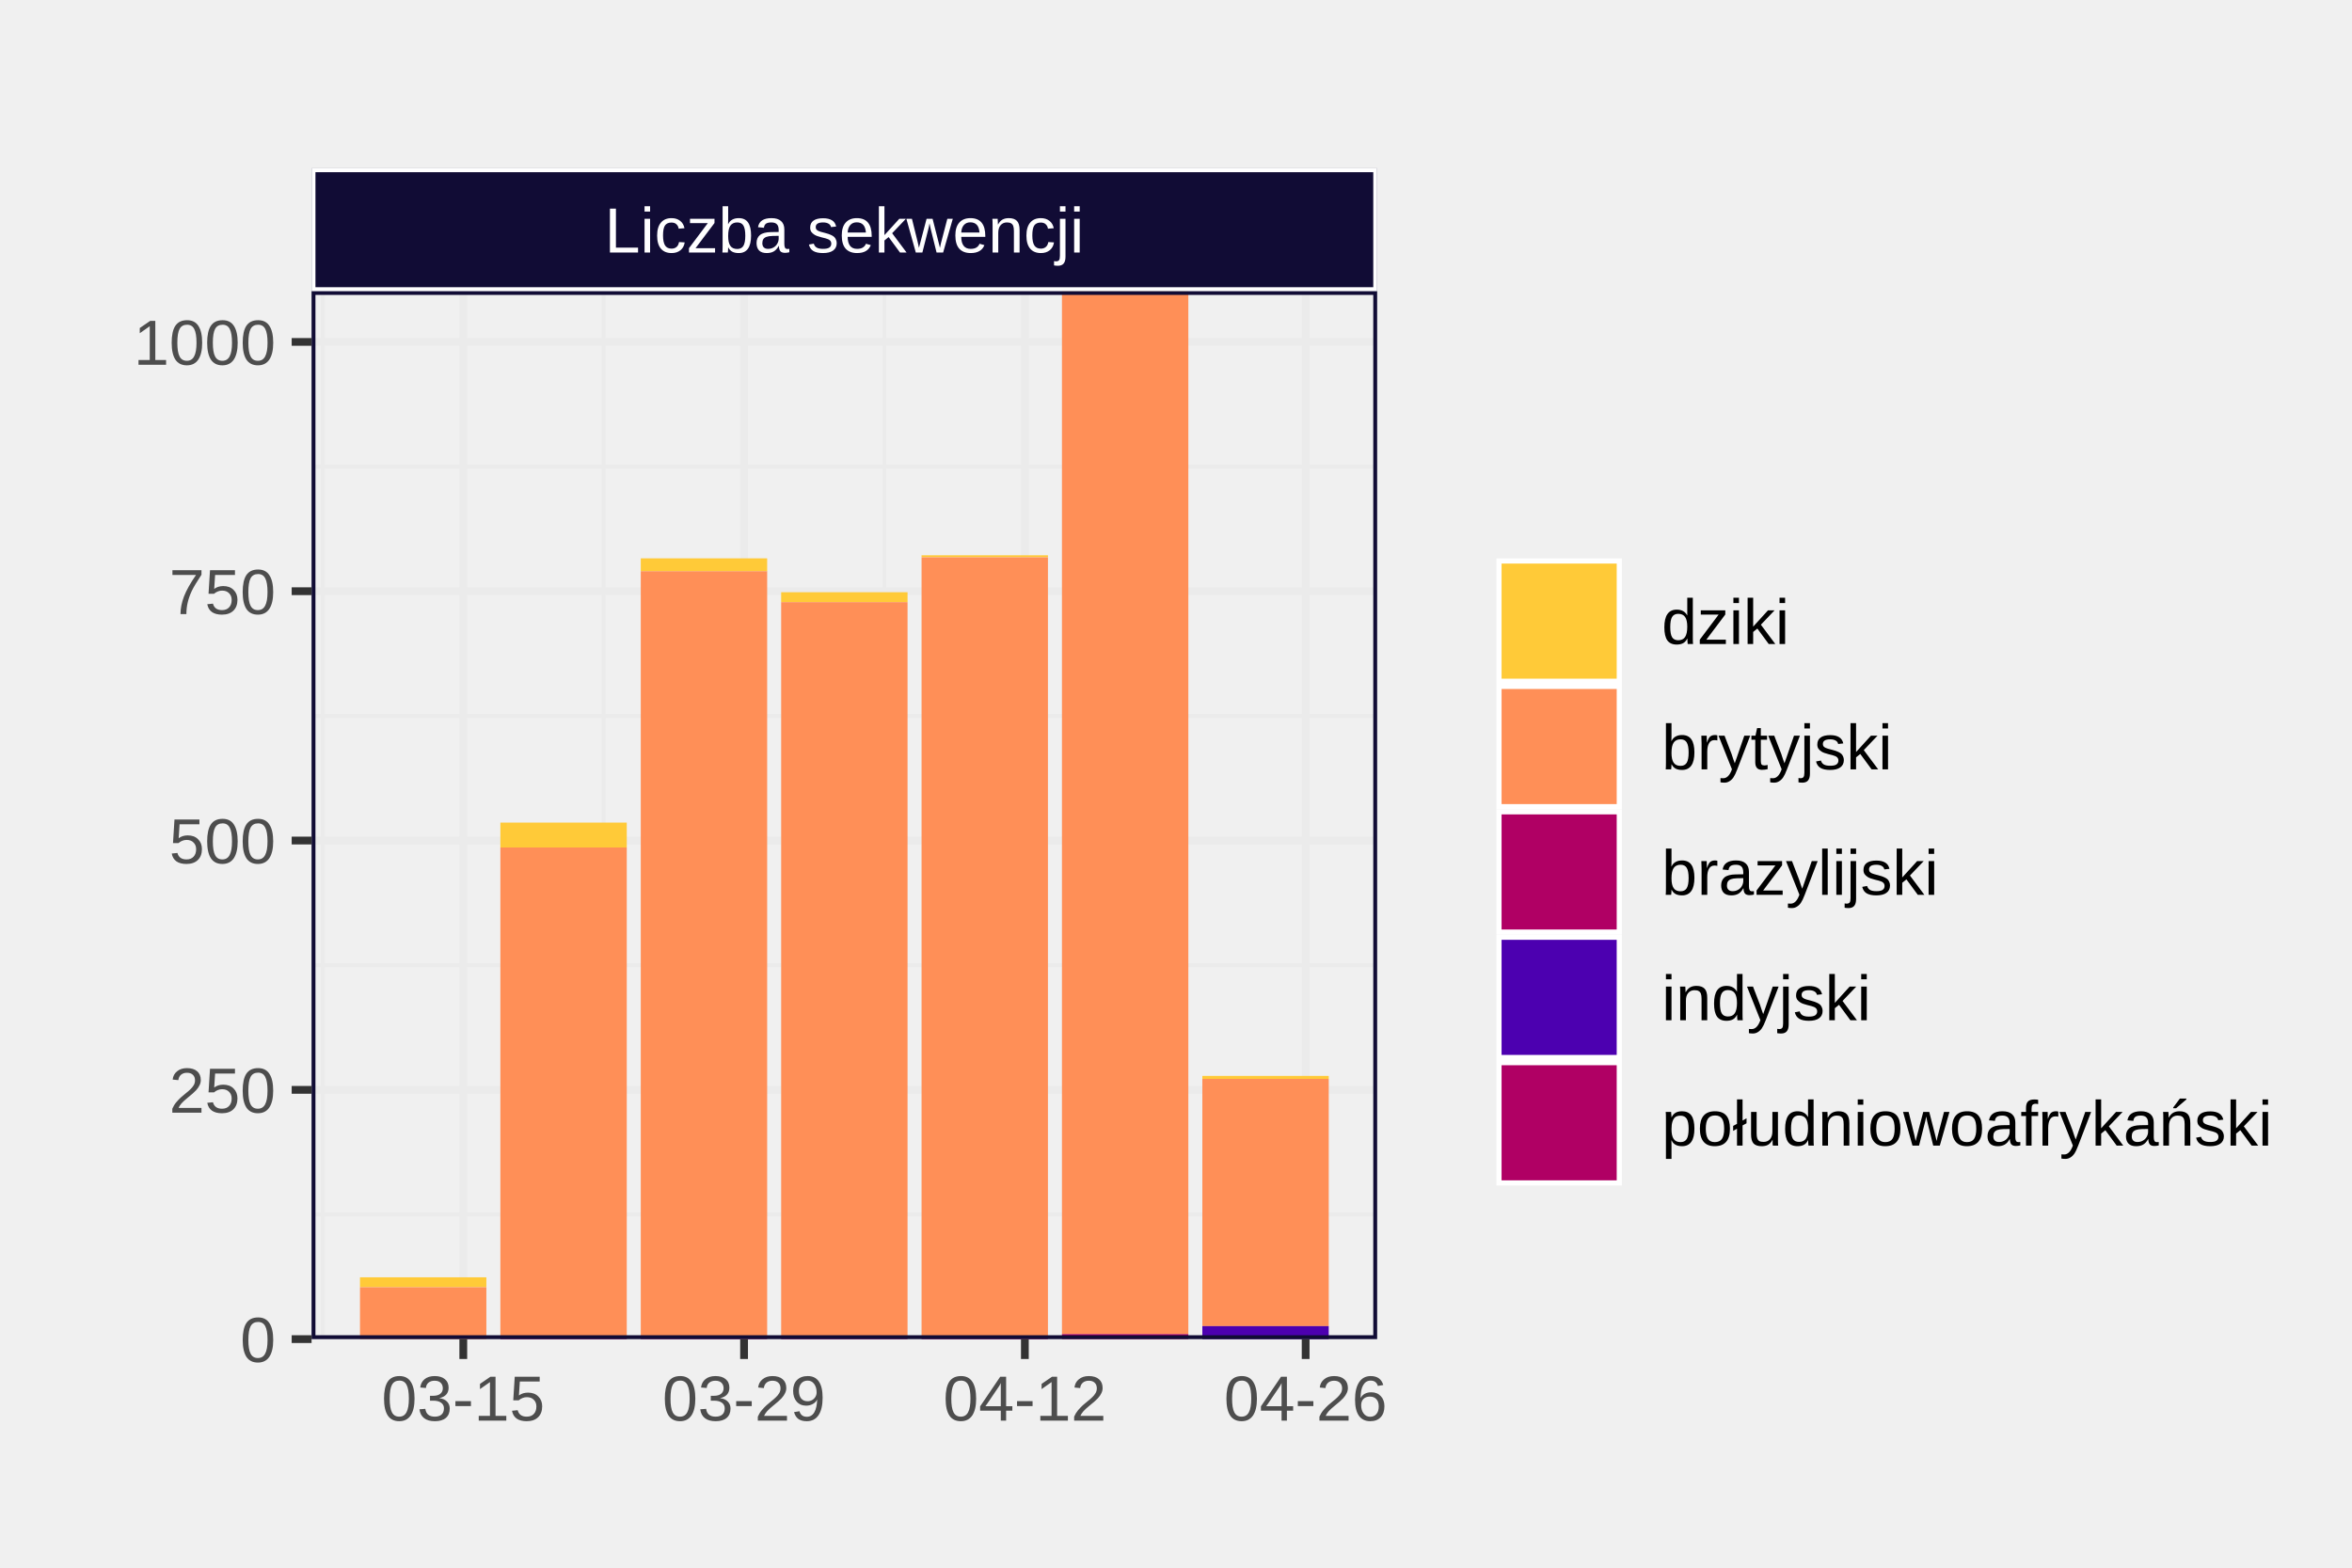
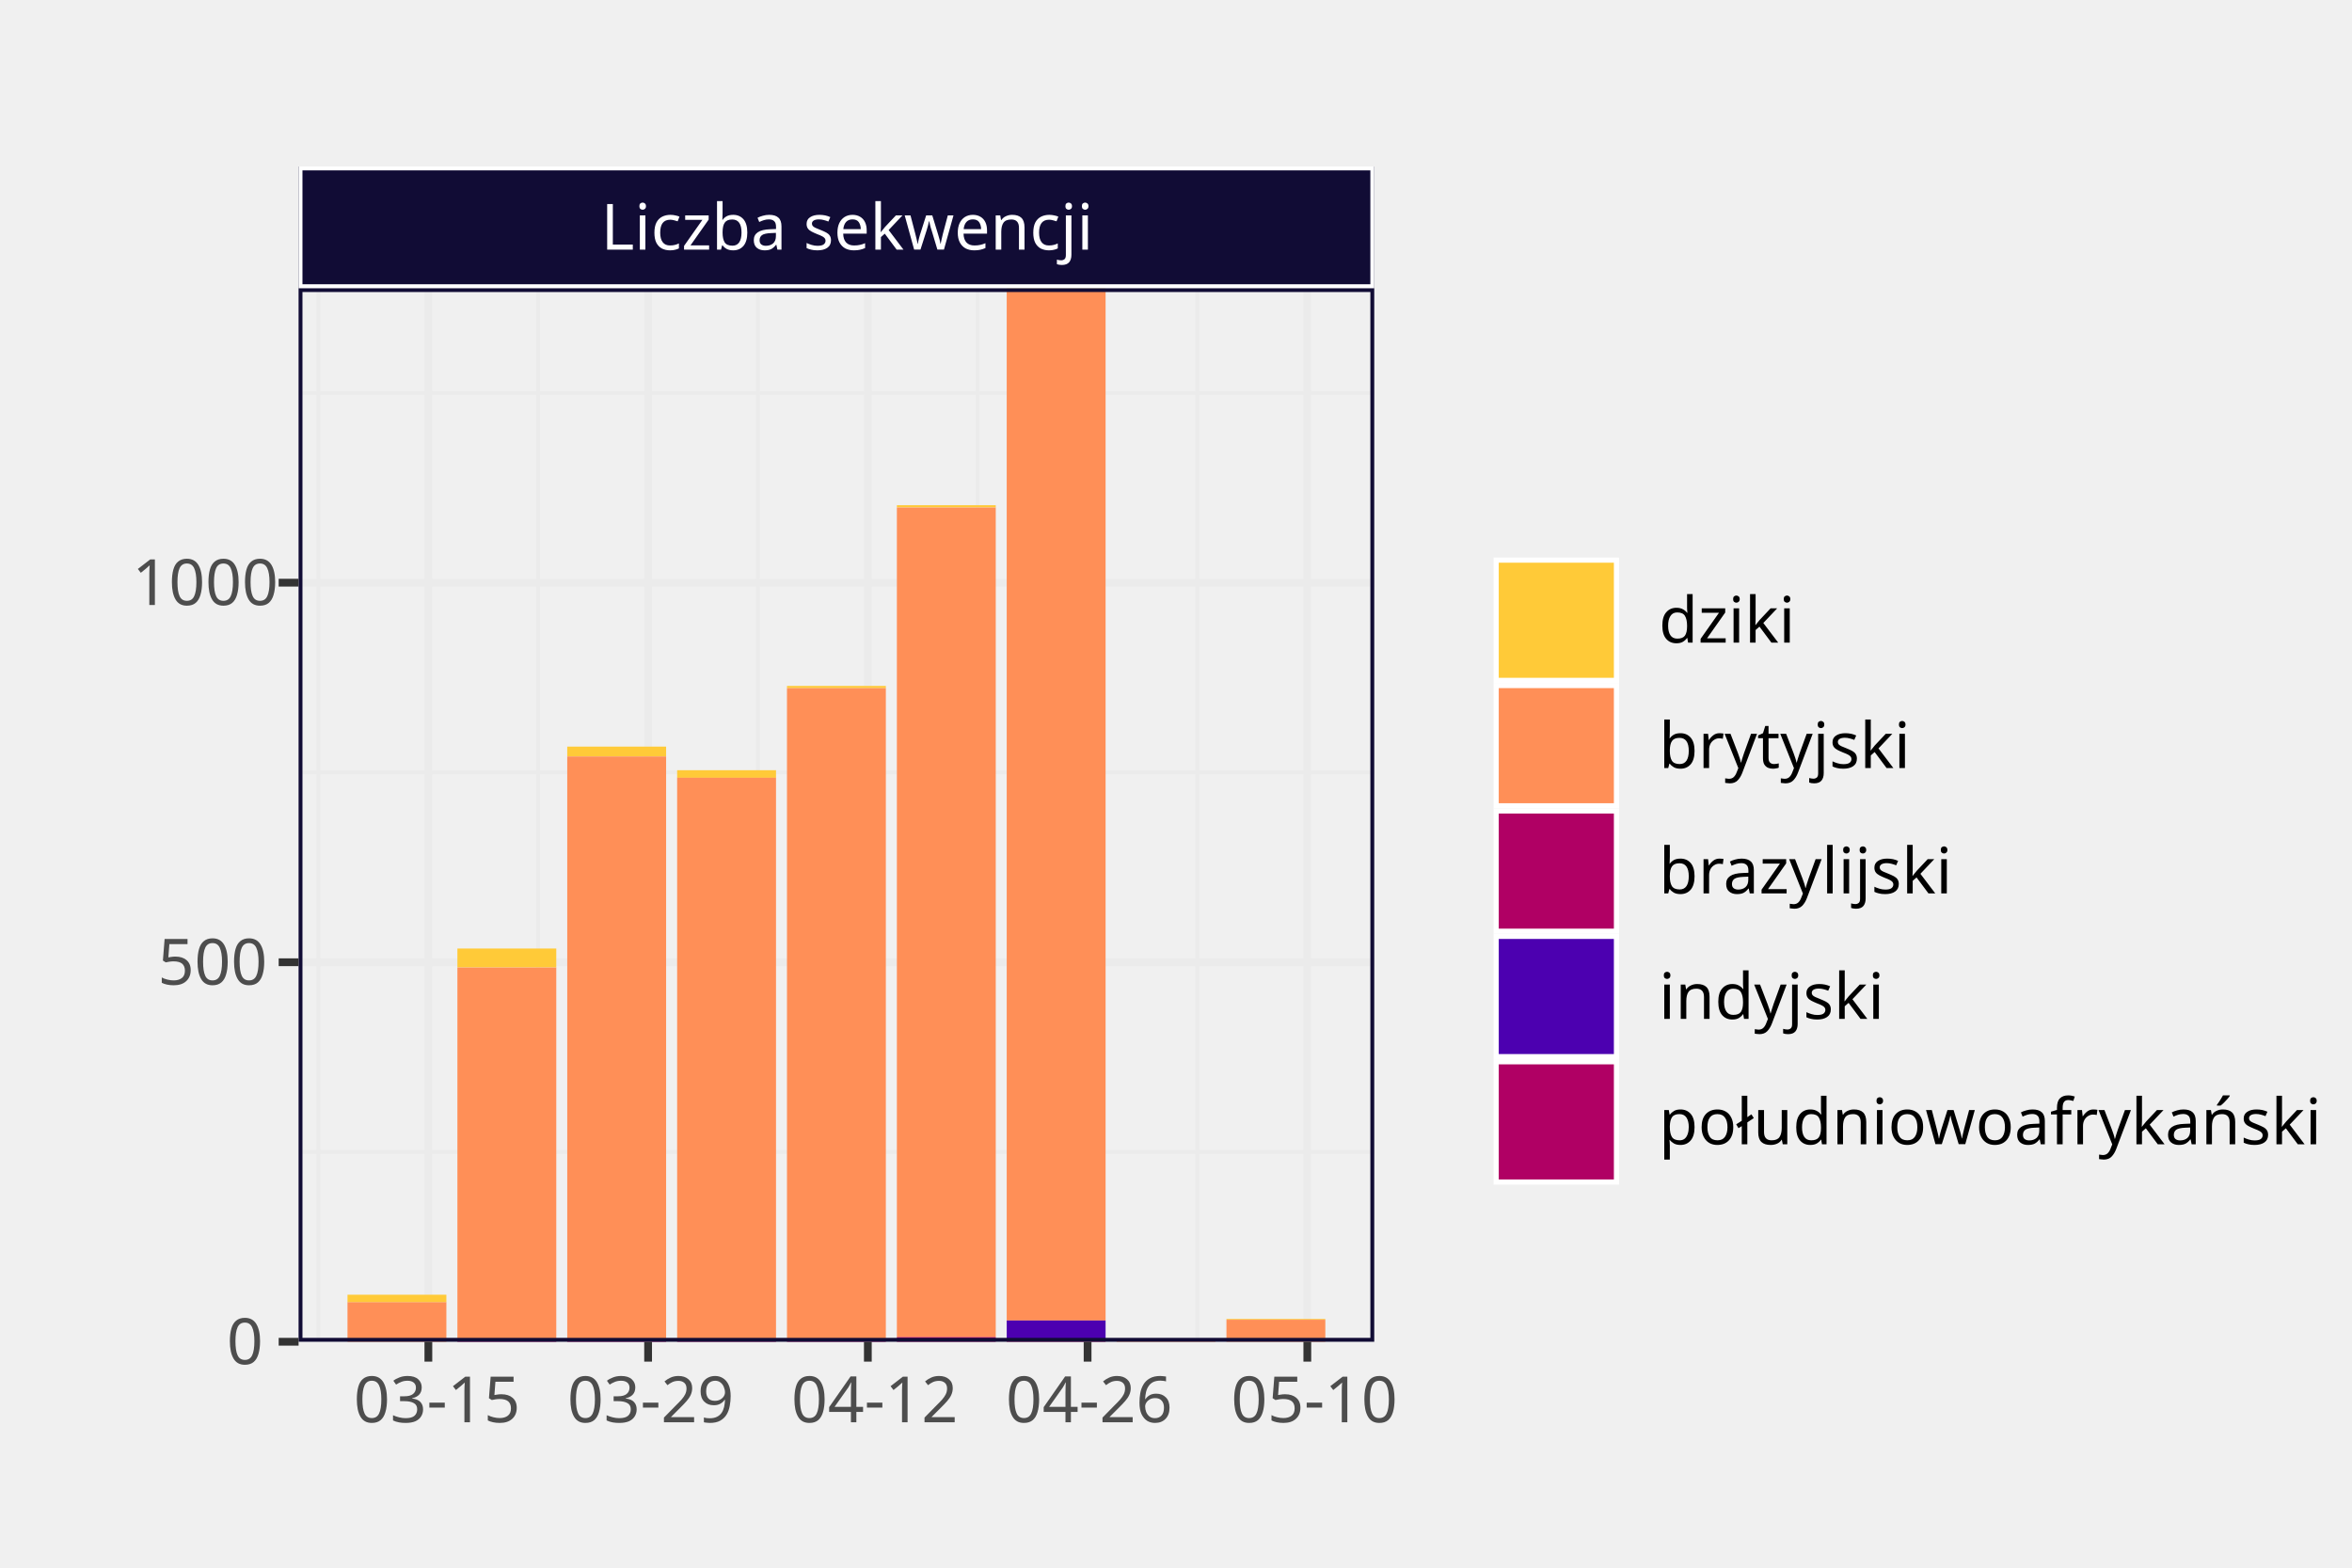
<svg xmlns="http://www.w3.org/2000/svg" viewBox="0 0 324.00 216.00">
  <defs>
    <style type="text/css">
    line, polyline, polygon, path, rect, circle {
      fill: none;
      stroke: #000000;
      stroke-linecap: round;
      stroke-linejoin: round;
      stroke-miterlimit: 10.00;
    }
  </style>
  </defs>
  <rect width="100%" height="100%" style="stroke: none; fill: none;" />
-   <rect x="0.00" y="-0" width="324.00" height="216.00" style="stroke-width: 1.07; stroke: none;" />
+   <rect x="0.00" y="0.00" width="324.00" height="216.00" style="stroke-width: 1.07; stroke: none;" />
  <defs>
-     <clipPath id="cpNDIuOTJ8MTg5LjcxfDE4NC41MXw0MC4xMA==">
-       <rect x="42.92" y="40.10" width="146.79" height="144.41" />
+     <clipPath id="cpNDEuMTN8MTg5LjMxfDE4NC44N3wzOS43MA==">
+       <rect x="41.13" y="39.70" width="148.18" height="145.17" />
    </clipPath>
  </defs>
-   <rect x="42.92" y="40.10" width="146.79" height="144.41" style="stroke-width: 1.07; stroke: none;" clip-path="url(#cpNDIuOTJ8MTg5LjcxfDE4NC41MXw0MC4xMA==)" />
-   <polyline points="42.92,167.33 189.71,167.33 " style="stroke-width: 0.53; stroke: #EBEBEB; stroke-linecap: butt;" clip-path="url(#cpNDIuOTJ8MTg5LjcxfDE4NC41MXw0MC4xMA==)" />
-   <polyline points="42.92,132.98 189.71,132.98 " style="stroke-width: 0.53; stroke: #EBEBEB; stroke-linecap: butt;" clip-path="url(#cpNDIuOTJ8MTg5LjcxfDE4NC41MXw0MC4xMA==)" />
-   <polyline points="42.92,98.64 189.71,98.64 " style="stroke-width: 0.53; stroke: #EBEBEB; stroke-linecap: butt;" clip-path="url(#cpNDIuOTJ8MTg5LjcxfDE4NC41MXw0MC4xMA==)" />
-   <polyline points="42.92,64.29 189.71,64.29 " style="stroke-width: 0.53; stroke: #EBEBEB; stroke-linecap: butt;" clip-path="url(#cpNDIuOTJ8MTg5LjcxfDE4NC41MXw0MC4xMA==)" />
-   <polyline points="44.48,184.51 44.48,40.10 " style="stroke-width: 0.53; stroke: #EBEBEB; stroke-linecap: butt;" clip-path="url(#cpNDIuOTJ8MTg5LjcxfDE4NC41MXw0MC4xMA==)" />
-   <polyline points="83.16,184.51 83.16,40.10 " style="stroke-width: 0.53; stroke: #EBEBEB; stroke-linecap: butt;" clip-path="url(#cpNDIuOTJ8MTg5LjcxfDE4NC41MXw0MC4xMA==)" />
-   <polyline points="121.84,184.51 121.84,40.10 " style="stroke-width: 0.53; stroke: #EBEBEB; stroke-linecap: butt;" clip-path="url(#cpNDIuOTJ8MTg5LjcxfDE4NC41MXw0MC4xMA==)" />
-   <polyline points="160.52,184.51 160.52,40.10 " style="stroke-width: 0.53; stroke: #EBEBEB; stroke-linecap: butt;" clip-path="url(#cpNDIuOTJ8MTg5LjcxfDE4NC41MXw0MC4xMA==)" />
-   <polyline points="42.92,184.51 189.71,184.51 " style="stroke-width: 1.07; stroke: #EBEBEB; stroke-linecap: butt;" clip-path="url(#cpNDIuOTJ8MTg5LjcxfDE4NC41MXw0MC4xMA==)" />
-   <polyline points="42.92,150.16 189.71,150.16 " style="stroke-width: 1.07; stroke: #EBEBEB; stroke-linecap: butt;" clip-path="url(#cpNDIuOTJ8MTg5LjcxfDE4NC41MXw0MC4xMA==)" />
-   <polyline points="42.92,115.81 189.71,115.81 " style="stroke-width: 1.07; stroke: #EBEBEB; stroke-linecap: butt;" clip-path="url(#cpNDIuOTJ8MTg5LjcxfDE4NC41MXw0MC4xMA==)" />
-   <polyline points="42.92,81.46 189.71,81.46 " style="stroke-width: 1.07; stroke: #EBEBEB; stroke-linecap: butt;" clip-path="url(#cpNDIuOTJ8MTg5LjcxfDE4NC41MXw0MC4xMA==)" />
-   <polyline points="42.92,47.11 189.71,47.11 " style="stroke-width: 1.07; stroke: #EBEBEB; stroke-linecap: butt;" clip-path="url(#cpNDIuOTJ8MTg5LjcxfDE4NC41MXw0MC4xMA==)" />
-   <polyline points="63.82,184.51 63.82,40.10 " style="stroke-width: 1.07; stroke: #EBEBEB; stroke-linecap: butt;" clip-path="url(#cpNDIuOTJ8MTg5LjcxfDE4NC41MXw0MC4xMA==)" />
-   <polyline points="102.50,184.51 102.50,40.10 " style="stroke-width: 1.07; stroke: #EBEBEB; stroke-linecap: butt;" clip-path="url(#cpNDIuOTJ8MTg5LjcxfDE4NC41MXw0MC4xMA==)" />
-   <polyline points="141.18,184.51 141.18,40.10 " style="stroke-width: 1.07; stroke: #EBEBEB; stroke-linecap: butt;" clip-path="url(#cpNDIuOTJ8MTg5LjcxfDE4NC41MXw0MC4xMA==)" />
-   <polyline points="179.86,184.51 179.86,40.10 " style="stroke-width: 1.07; stroke: #EBEBEB; stroke-linecap: butt;" clip-path="url(#cpNDIuOTJ8MTg5LjcxfDE4NC41MXw0MC4xMA==)" />
-   <rect x="49.59" y="175.99" width="17.41" height="1.37" style="stroke-width: 1.07; stroke: none; stroke-linecap: square; stroke-linejoin: miter; fill: #FFCA38;" clip-path="url(#cpNDIuOTJ8MTg5LjcxfDE4NC41MXw0MC4xMA==)" />
-   <rect x="68.93" y="113.34" width="17.41" height="3.43" style="stroke-width: 1.07; stroke: none; stroke-linecap: square; stroke-linejoin: miter; fill: #FFCA38;" clip-path="url(#cpNDIuOTJ8MTg5LjcxfDE4NC41MXw0MC4xMA==)" />
-   <rect x="88.27" y="76.93" width="17.41" height="1.79" style="stroke-width: 1.07; stroke: none; stroke-linecap: square; stroke-linejoin: miter; fill: #FFCA38;" clip-path="url(#cpNDIuOTJ8MTg5LjcxfDE4NC41MXw0MC4xMA==)" />
-   <rect x="107.61" y="81.60" width="17.41" height="1.37" style="stroke-width: 1.07; stroke: none; stroke-linecap: square; stroke-linejoin: miter; fill: #FFCA38;" clip-path="url(#cpNDIuOTJ8MTg5LjcxfDE4NC41MXw0MC4xMA==)" />
-   <rect x="126.95" y="76.51" width="17.41" height="0.27" style="stroke-width: 1.07; stroke: none; stroke-linecap: square; stroke-linejoin: miter; fill: #FFCA38;" clip-path="url(#cpNDIuOTJ8MTg5LjcxfDE4NC41MXw0MC4xMA==)" />
-   <rect x="146.29" y="40.10" width="17.41" height="0.41" style="stroke-width: 1.07; stroke: none; stroke-linecap: square; stroke-linejoin: miter; fill: #FFCA38;" clip-path="url(#cpNDIuOTJ8MTg5LjcxfDE4NC41MXw0MC4xMA==)" />
-   <rect x="165.63" y="148.24" width="17.41" height="0.41" style="stroke-width: 1.07; stroke: none; stroke-linecap: square; stroke-linejoin: miter; fill: #FFCA38;" clip-path="url(#cpNDIuOTJ8MTg5LjcxfDE4NC41MXw0MC4xMA==)" />
-   <rect x="49.59" y="177.36" width="17.41" height="7.14" style="stroke-width: 1.07; stroke: none; stroke-linecap: square; stroke-linejoin: miter; fill: #FF8F57;" clip-path="url(#cpNDIuOTJ8MTg5LjcxfDE4NC41MXw0MC4xMA==)" />
-   <rect x="68.93" y="116.77" width="17.41" height="67.60" style="stroke-width: 1.07; stroke: none; stroke-linecap: square; stroke-linejoin: miter; fill: #FF8F57;" clip-path="url(#cpNDIuOTJ8MTg5LjcxfDE4NC41MXw0MC4xMA==)" />
-   <rect x="88.27" y="78.71" width="17.41" height="105.52" style="stroke-width: 1.07; stroke: none; stroke-linecap: square; stroke-linejoin: miter; fill: #FF8F57;" clip-path="url(#cpNDIuOTJ8MTg5LjcxfDE4NC41MXw0MC4xMA==)" />
-   <rect x="107.61" y="82.97" width="17.41" height="101.40" style="stroke-width: 1.07; stroke: none; stroke-linecap: square; stroke-linejoin: miter; fill: #FF8F57;" clip-path="url(#cpNDIuOTJ8MTg5LjcxfDE4NC41MXw0MC4xMA==)" />
-   <rect x="126.95" y="76.79" width="17.41" height="107.31" style="stroke-width: 1.07; stroke: none; stroke-linecap: square; stroke-linejoin: miter; fill: #FF8F57;" clip-path="url(#cpNDIuOTJ8MTg5LjcxfDE4NC41MXw0MC4xMA==)" />
-   <rect x="146.29" y="40.52" width="17.41" height="143.31" style="stroke-width: 1.07; stroke: none; stroke-linecap: square; stroke-linejoin: miter; fill: #FF8F57;" clip-path="url(#cpNDIuOTJ8MTg5LjcxfDE4NC41MXw0MC4xMA==)" />
-   <rect x="165.63" y="148.65" width="17.41" height="34.07" style="stroke-width: 1.07; stroke: none; stroke-linecap: square; stroke-linejoin: miter; fill: #FF8F57;" clip-path="url(#cpNDIuOTJ8MTg5LjcxfDE4NC41MXw0MC4xMA==)" />
-   <rect x="49.59" y="184.51" width="17.41" height="0.00" style="stroke-width: 1.07; stroke: none; stroke-linecap: square; stroke-linejoin: miter; fill: #B00064;" clip-path="url(#cpNDIuOTJ8MTg5LjcxfDE4NC41MXw0MC4xMA==)" />
-   <rect x="68.93" y="184.37" width="17.41" height="0.00" style="stroke-width: 1.07; stroke: none; stroke-linecap: square; stroke-linejoin: miter; fill: #B00064;" clip-path="url(#cpNDIuOTJ8MTg5LjcxfDE4NC41MXw0MC4xMA==)" />
-   <rect x="88.27" y="184.23" width="17.41" height="0.00" style="stroke-width: 1.07; stroke: none; stroke-linecap: square; stroke-linejoin: miter; fill: #B00064;" clip-path="url(#cpNDIuOTJ8MTg5LjcxfDE4NC41MXw0MC4xMA==)" />
-   <rect x="107.61" y="184.37" width="17.41" height="0.00" style="stroke-width: 1.07; stroke: none; stroke-linecap: square; stroke-linejoin: miter; fill: #B00064;" clip-path="url(#cpNDIuOTJ8MTg5LjcxfDE4NC41MXw0MC4xMA==)" />
-   <rect x="126.95" y="184.10" width="17.41" height="0.00" style="stroke-width: 1.07; stroke: none; stroke-linecap: square; stroke-linejoin: miter; fill: #B00064;" clip-path="url(#cpNDIuOTJ8MTg5LjcxfDE4NC41MXw0MC4xMA==)" />
-   <rect x="146.29" y="183.82" width="17.41" height="0.41" style="stroke-width: 1.07; stroke: none; stroke-linecap: square; stroke-linejoin: miter; fill: #B00064;" clip-path="url(#cpNDIuOTJ8MTg5LjcxfDE4NC41MXw0MC4xMA==)" />
-   <rect x="165.63" y="182.72" width="17.41" height="0.00" style="stroke-width: 1.07; stroke: none; stroke-linecap: square; stroke-linejoin: miter; fill: #B00064;" clip-path="url(#cpNDIuOTJ8MTg5LjcxfDE4NC41MXw0MC4xMA==)" />
-   <rect x="49.59" y="184.51" width="17.41" height="0.00" style="stroke-width: 1.07; stroke: none; stroke-linecap: square; stroke-linejoin: miter; fill: #4C00B0;" clip-path="url(#cpNDIuOTJ8MTg5LjcxfDE4NC41MXw0MC4xMA==)" />
-   <rect x="68.93" y="184.37" width="17.41" height="0.00" style="stroke-width: 1.07; stroke: none; stroke-linecap: square; stroke-linejoin: miter; fill: #4C00B0;" clip-path="url(#cpNDIuOTJ8MTg5LjcxfDE4NC41MXw0MC4xMA==)" />
-   <rect x="88.27" y="184.23" width="17.41" height="0.00" style="stroke-width: 1.07; stroke: none; stroke-linecap: square; stroke-linejoin: miter; fill: #4C00B0;" clip-path="url(#cpNDIuOTJ8MTg5LjcxfDE4NC41MXw0MC4xMA==)" />
-   <rect x="107.61" y="184.37" width="17.41" height="0.00" style="stroke-width: 1.07; stroke: none; stroke-linecap: square; stroke-linejoin: miter; fill: #4C00B0;" clip-path="url(#cpNDIuOTJ8MTg5LjcxfDE4NC41MXw0MC4xMA==)" />
-   <rect x="126.95" y="184.10" width="17.41" height="0.00" style="stroke-width: 1.07; stroke: none; stroke-linecap: square; stroke-linejoin: miter; fill: #4C00B0;" clip-path="url(#cpNDIuOTJ8MTg5LjcxfDE4NC41MXw0MC4xMA==)" />
-   <rect x="146.29" y="184.23" width="17.41" height="0.00" style="stroke-width: 1.07; stroke: none; stroke-linecap: square; stroke-linejoin: miter; fill: #4C00B0;" clip-path="url(#cpNDIuOTJ8MTg5LjcxfDE4NC41MXw0MC4xMA==)" />
-   <rect x="165.63" y="182.72" width="17.41" height="1.79" style="stroke-width: 1.07; stroke: none; stroke-linecap: square; stroke-linejoin: miter; fill: #4C00B0;" clip-path="url(#cpNDIuOTJ8MTg5LjcxfDE4NC41MXw0MC4xMA==)" />
-   <rect x="49.59" y="184.51" width="17.41" height="0.00" style="stroke-width: 1.07; stroke: none; stroke-linecap: square; stroke-linejoin: miter; fill: #B00064;" clip-path="url(#cpNDIuOTJ8MTg5LjcxfDE4NC41MXw0MC4xMA==)" />
-   <rect x="68.93" y="184.37" width="17.41" height="0.14" style="stroke-width: 1.07; stroke: none; stroke-linecap: square; stroke-linejoin: miter; fill: #B00064;" clip-path="url(#cpNDIuOTJ8MTg5LjcxfDE4NC41MXw0MC4xMA==)" />
-   <rect x="88.27" y="184.23" width="17.41" height="0.27" style="stroke-width: 1.07; stroke: none; stroke-linecap: square; stroke-linejoin: miter; fill: #B00064;" clip-path="url(#cpNDIuOTJ8MTg5LjcxfDE4NC41MXw0MC4xMA==)" />
-   <rect x="107.61" y="184.37" width="17.41" height="0.14" style="stroke-width: 1.07; stroke: none; stroke-linecap: square; stroke-linejoin: miter; fill: #B00064;" clip-path="url(#cpNDIuOTJ8MTg5LjcxfDE4NC41MXw0MC4xMA==)" />
-   <rect x="126.95" y="184.10" width="17.41" height="0.41" style="stroke-width: 1.07; stroke: none; stroke-linecap: square; stroke-linejoin: miter; fill: #B00064;" clip-path="url(#cpNDIuOTJ8MTg5LjcxfDE4NC41MXw0MC4xMA==)" />
-   <rect x="146.29" y="184.23" width="17.41" height="0.27" style="stroke-width: 1.07; stroke: none; stroke-linecap: square; stroke-linejoin: miter; fill: #B00064;" clip-path="url(#cpNDIuOTJ8MTg5LjcxfDE4NC41MXw0MC4xMA==)" />
-   <rect x="165.63" y="184.51" width="17.41" height="0.00" style="stroke-width: 1.07; stroke: none; stroke-linecap: square; stroke-linejoin: miter; fill: #B00064;" clip-path="url(#cpNDIuOTJ8MTg5LjcxfDE4NC41MXw0MC4xMA==)" />
-   <rect x="42.92" y="40.10" width="146.79" height="144.41" style="stroke-width: 1.07; stroke: #110C35;" clip-path="url(#cpNDIuOTJ8MTg5LjcxfDE4NC41MXw0MC4xMA==)" />
+   <rect x="41.13" y="39.70" width="148.18" height="145.17" style="stroke-width: 1.07; stroke: none;" clip-path="url(#cpNDEuMTN8MTg5LjMxfDE4NC44N3wzOS43MA==)" />
+   <polyline points="41.13,158.72 189.31,158.72 " style="stroke-width: 0.53; stroke: #EBEBEB; stroke-linecap: butt;" clip-path="url(#cpNDEuMTN8MTg5LjMxfDE4NC44N3wzOS43MA==)" />
+   <polyline points="41.13,106.43 189.31,106.43 " style="stroke-width: 0.53; stroke: #EBEBEB; stroke-linecap: butt;" clip-path="url(#cpNDEuMTN8MTg5LjMxfDE4NC44N3wzOS43MA==)" />
+   <polyline points="41.13,54.14 189.31,54.14 " style="stroke-width: 0.53; stroke: #EBEBEB; stroke-linecap: butt;" clip-path="url(#cpNDEuMTN8MTg5LjMxfDE4NC44N3wzOS43MA==)" />
+   <polyline points="43.87,184.87 43.87,39.70 " style="stroke-width: 0.53; stroke: #EBEBEB; stroke-linecap: butt;" clip-path="url(#cpNDEuMTN8MTg5LjMxfDE4NC44N3wzOS43MA==)" />
+   <polyline points="74.14,184.87 74.14,39.70 " style="stroke-width: 0.53; stroke: #EBEBEB; stroke-linecap: butt;" clip-path="url(#cpNDEuMTN8MTg5LjMxfDE4NC44N3wzOS43MA==)" />
+   <polyline points="104.41,184.87 104.41,39.70 " style="stroke-width: 0.53; stroke: #EBEBEB; stroke-linecap: butt;" clip-path="url(#cpNDEuMTN8MTg5LjMxfDE4NC44N3wzOS43MA==)" />
+   <polyline points="134.68,184.87 134.68,39.70 " style="stroke-width: 0.53; stroke: #EBEBEB; stroke-linecap: butt;" clip-path="url(#cpNDEuMTN8MTg5LjMxfDE4NC44N3wzOS43MA==)" />
+   <polyline points="164.95,184.87 164.95,39.70 " style="stroke-width: 0.53; stroke: #EBEBEB; stroke-linecap: butt;" clip-path="url(#cpNDEuMTN8MTg5LjMxfDE4NC44N3wzOS43MA==)" />
+   <polyline points="41.13,184.87 189.31,184.87 " style="stroke-width: 1.07; stroke: #EBEBEB; stroke-linecap: butt;" clip-path="url(#cpNDEuMTN8MTg5LjMxfDE4NC44N3wzOS43MA==)" />
+   <polyline points="41.13,132.58 189.31,132.58 " style="stroke-width: 1.07; stroke: #EBEBEB; stroke-linecap: butt;" clip-path="url(#cpNDEuMTN8MTg5LjMxfDE4NC44N3wzOS43MA==)" />
+   <polyline points="41.13,80.28 189.31,80.28 " style="stroke-width: 1.07; stroke: #EBEBEB; stroke-linecap: butt;" clip-path="url(#cpNDEuMTN8MTg5LjMxfDE4NC44N3wzOS43MA==)" />
+   <polyline points="59.01,184.87 59.01,39.70 " style="stroke-width: 1.07; stroke: #EBEBEB; stroke-linecap: butt;" clip-path="url(#cpNDEuMTN8MTg5LjMxfDE4NC44N3wzOS43MA==)" />
+   <polyline points="89.28,184.87 89.28,39.70 " style="stroke-width: 1.07; stroke: #EBEBEB; stroke-linecap: butt;" clip-path="url(#cpNDEuMTN8MTg5LjMxfDE4NC44N3wzOS43MA==)" />
+   <polyline points="119.55,184.87 119.55,39.70 " style="stroke-width: 1.07; stroke: #EBEBEB; stroke-linecap: butt;" clip-path="url(#cpNDEuMTN8MTg5LjMxfDE4NC44N3wzOS43MA==)" />
+   <polyline points="149.82,184.87 149.82,39.70 " style="stroke-width: 1.07; stroke: #EBEBEB; stroke-linecap: butt;" clip-path="url(#cpNDEuMTN8MTg5LjMxfDE4NC44N3wzOS43MA==)" />
+   <polyline points="180.09,184.87 180.09,39.70 " style="stroke-width: 1.07; stroke: #EBEBEB; stroke-linecap: butt;" clip-path="url(#cpNDEuMTN8MTg5LjMxfDE4NC44N3wzOS43MA==)" />
+   <rect x="47.87" y="178.39" width="13.62" height="1.05" style="stroke-width: 1.07; stroke: none; stroke-linecap: square; stroke-linejoin: miter; fill: #FFCA38;" clip-path="url(#cpNDEuMTN8MTg5LjMxfDE4NC44N3wzOS43MA==)" />
+   <rect x="63.01" y="130.69" width="13.62" height="2.61" style="stroke-width: 1.07; stroke: none; stroke-linecap: square; stroke-linejoin: miter; fill: #FFCA38;" clip-path="url(#cpNDEuMTN8MTg5LjMxfDE4NC44N3wzOS43MA==)" />
+   <rect x="78.14" y="102.87" width="13.62" height="1.36" style="stroke-width: 1.07; stroke: none; stroke-linecap: square; stroke-linejoin: miter; fill: #FFCA38;" clip-path="url(#cpNDEuMTN8MTg5LjMxfDE4NC44N3wzOS43MA==)" />
+   <rect x="93.28" y="106.12" width="13.62" height="1.05" style="stroke-width: 1.07; stroke: none; stroke-linecap: square; stroke-linejoin: miter; fill: #FFCA38;" clip-path="url(#cpNDEuMTN8MTg5LjMxfDE4NC44N3wzOS43MA==)" />
+   <rect x="108.41" y="94.51" width="13.62" height="0.31" style="stroke-width: 1.07; stroke: none; stroke-linecap: square; stroke-linejoin: miter; fill: #FFCA38;" clip-path="url(#cpNDEuMTN8MTg5LjMxfDE4NC44N3wzOS43MA==)" />
+   <rect x="123.55" y="69.61" width="13.62" height="0.31" style="stroke-width: 1.07; stroke: none; stroke-linecap: square; stroke-linejoin: miter; fill: #FFCA38;" clip-path="url(#cpNDEuMTN8MTg5LjMxfDE4NC44N3wzOS43MA==)" />
+   <rect x="138.68" y="39.70" width="13.62" height="0.42" style="stroke-width: 1.07; stroke: none; stroke-linecap: square; stroke-linejoin: miter; fill: #FFCA38;" clip-path="url(#cpNDEuMTN8MTg5LjMxfDE4NC44N3wzOS43MA==)" />
+   <rect x="153.82" y="184.45" width="13.62" height="0.00" style="stroke-width: 1.07; stroke: none; stroke-linecap: square; stroke-linejoin: miter; fill: #FFCA38;" clip-path="url(#cpNDEuMTN8MTg5LjMxfDE4NC44N3wzOS43MA==)" />
+   <rect x="168.95" y="181.73" width="13.62" height="0.10" style="stroke-width: 1.07; stroke: none; stroke-linecap: square; stroke-linejoin: miter; fill: #FFCA38;" clip-path="url(#cpNDEuMTN8MTg5LjMxfDE4NC44N3wzOS43MA==)" />
+   <rect x="47.87" y="179.43" width="13.62" height="5.44" style="stroke-width: 1.07; stroke: none; stroke-linecap: square; stroke-linejoin: miter; fill: #FF8F57;" clip-path="url(#cpNDEuMTN8MTg5LjMxfDE4NC44N3wzOS43MA==)" />
+   <rect x="63.01" y="133.31" width="13.62" height="51.46" style="stroke-width: 1.07; stroke: none; stroke-linecap: square; stroke-linejoin: miter; fill: #FF8F57;" clip-path="url(#cpNDEuMTN8MTg5LjMxfDE4NC44N3wzOS43MA==)" />
+   <rect x="78.14" y="104.23" width="13.62" height="80.43" style="stroke-width: 1.07; stroke: none; stroke-linecap: square; stroke-linejoin: miter; fill: #FF8F57;" clip-path="url(#cpNDEuMTN8MTg5LjMxfDE4NC44N3wzOS43MA==)" />
+   <rect x="93.28" y="107.16" width="13.62" height="77.60" style="stroke-width: 1.07; stroke: none; stroke-linecap: square; stroke-linejoin: miter; fill: #FF8F57;" clip-path="url(#cpNDEuMTN8MTg5LjMxfDE4NC44N3wzOS43MA==)" />
+   <rect x="108.41" y="94.82" width="13.62" height="89.74" style="stroke-width: 1.07; stroke: none; stroke-linecap: square; stroke-linejoin: miter; fill: #FF8F57;" clip-path="url(#cpNDEuMTN8MTg5LjMxfDE4NC44N3wzOS43MA==)" />
+   <rect x="123.55" y="69.93" width="13.62" height="114.32" style="stroke-width: 1.07; stroke: none; stroke-linecap: square; stroke-linejoin: miter; fill: #FF8F57;" clip-path="url(#cpNDEuMTN8MTg5LjMxfDE4NC44N3wzOS43MA==)" />
+   <rect x="138.68" y="40.12" width="13.62" height="141.82" style="stroke-width: 1.07; stroke: none; stroke-linecap: square; stroke-linejoin: miter; fill: #FF8F57;" clip-path="url(#cpNDEuMTN8MTg5LjMxfDE4NC44N3wzOS43MA==)" />
+   <rect x="153.82" y="184.45" width="13.62" height="0.42" style="stroke-width: 1.07; stroke: none; stroke-linecap: square; stroke-linejoin: miter; fill: #FF8F57;" clip-path="url(#cpNDEuMTN8MTg5LjMxfDE4NC44N3wzOS43MA==)" />
+   <rect x="168.95" y="181.84" width="13.62" height="3.03" style="stroke-width: 1.07; stroke: none; stroke-linecap: square; stroke-linejoin: miter; fill: #FF8F57;" clip-path="url(#cpNDEuMTN8MTg5LjMxfDE4NC44N3wzOS43MA==)" />
+   <rect x="47.87" y="184.87" width="13.62" height="0.00" style="stroke-width: 1.07; stroke: none; stroke-linecap: square; stroke-linejoin: miter; fill: #B00064;" clip-path="url(#cpNDEuMTN8MTg5LjMxfDE4NC44N3wzOS43MA==)" />
+   <rect x="63.01" y="184.77" width="13.62" height="0.00" style="stroke-width: 1.07; stroke: none; stroke-linecap: square; stroke-linejoin: miter; fill: #B00064;" clip-path="url(#cpNDEuMTN8MTg5LjMxfDE4NC44N3wzOS43MA==)" />
+   <rect x="78.14" y="184.66" width="13.62" height="0.00" style="stroke-width: 1.07; stroke: none; stroke-linecap: square; stroke-linejoin: miter; fill: #B00064;" clip-path="url(#cpNDEuMTN8MTg5LjMxfDE4NC44N3wzOS43MA==)" />
+   <rect x="93.28" y="184.77" width="13.62" height="0.00" style="stroke-width: 1.07; stroke: none; stroke-linecap: square; stroke-linejoin: miter; fill: #B00064;" clip-path="url(#cpNDEuMTN8MTg5LjMxfDE4NC44N3wzOS43MA==)" />
+   <rect x="108.41" y="184.56" width="13.62" height="0.00" style="stroke-width: 1.07; stroke: none; stroke-linecap: square; stroke-linejoin: miter; fill: #B00064;" clip-path="url(#cpNDEuMTN8MTg5LjMxfDE4NC44N3wzOS43MA==)" />
+   <rect x="123.55" y="184.24" width="13.62" height="0.31" style="stroke-width: 1.07; stroke: none; stroke-linecap: square; stroke-linejoin: miter; fill: #B00064;" clip-path="url(#cpNDEuMTN8MTg5LjMxfDE4NC44N3wzOS43MA==)" />
+   <rect x="138.68" y="181.94" width="13.62" height="0.00" style="stroke-width: 1.07; stroke: none; stroke-linecap: square; stroke-linejoin: miter; fill: #B00064;" clip-path="url(#cpNDEuMTN8MTg5LjMxfDE4NC44N3wzOS43MA==)" />
+   <rect x="153.82" y="184.87" width="13.62" height="0.00" style="stroke-width: 1.07; stroke: none; stroke-linecap: square; stroke-linejoin: miter; fill: #B00064;" clip-path="url(#cpNDEuMTN8MTg5LjMxfDE4NC44N3wzOS43MA==)" />
+   <rect x="168.95" y="184.87" width="13.62" height="0.00" style="stroke-width: 1.07; stroke: none; stroke-linecap: square; stroke-linejoin: miter; fill: #B00064;" clip-path="url(#cpNDEuMTN8MTg5LjMxfDE4NC44N3wzOS43MA==)" />
+   <rect x="47.87" y="184.87" width="13.62" height="0.00" style="stroke-width: 1.07; stroke: none; stroke-linecap: square; stroke-linejoin: miter; fill: #4C00B0;" clip-path="url(#cpNDEuMTN8MTg5LjMxfDE4NC44N3wzOS43MA==)" />
+   <rect x="63.01" y="184.77" width="13.62" height="0.00" style="stroke-width: 1.07; stroke: none; stroke-linecap: square; stroke-linejoin: miter; fill: #4C00B0;" clip-path="url(#cpNDEuMTN8MTg5LjMxfDE4NC44N3wzOS43MA==)" />
+   <rect x="78.14" y="184.66" width="13.62" height="0.00" style="stroke-width: 1.07; stroke: none; stroke-linecap: square; stroke-linejoin: miter; fill: #4C00B0;" clip-path="url(#cpNDEuMTN8MTg5LjMxfDE4NC44N3wzOS43MA==)" />
+   <rect x="93.28" y="184.77" width="13.62" height="0.00" style="stroke-width: 1.07; stroke: none; stroke-linecap: square; stroke-linejoin: miter; fill: #4C00B0;" clip-path="url(#cpNDEuMTN8MTg5LjMxfDE4NC44N3wzOS43MA==)" />
+   <rect x="108.41" y="184.56" width="13.62" height="0.00" style="stroke-width: 1.07; stroke: none; stroke-linecap: square; stroke-linejoin: miter; fill: #4C00B0;" clip-path="url(#cpNDEuMTN8MTg5LjMxfDE4NC44N3wzOS43MA==)" />
+   <rect x="123.55" y="184.56" width="13.62" height="0.00" style="stroke-width: 1.07; stroke: none; stroke-linecap: square; stroke-linejoin: miter; fill: #4C00B0;" clip-path="url(#cpNDEuMTN8MTg5LjMxfDE4NC44N3wzOS43MA==)" />
+   <rect x="138.68" y="181.94" width="13.62" height="2.72" style="stroke-width: 1.07; stroke: none; stroke-linecap: square; stroke-linejoin: miter; fill: #4C00B0;" clip-path="url(#cpNDEuMTN8MTg5LjMxfDE4NC44N3wzOS43MA==)" />
+   <rect x="153.82" y="184.87" width="13.62" height="0.00" style="stroke-width: 1.07; stroke: none; stroke-linecap: square; stroke-linejoin: miter; fill: #4C00B0;" clip-path="url(#cpNDEuMTN8MTg5LjMxfDE4NC44N3wzOS43MA==)" />
+   <rect x="168.95" y="184.87" width="13.62" height="0.00" style="stroke-width: 1.07; stroke: none; stroke-linecap: square; stroke-linejoin: miter; fill: #4C00B0;" clip-path="url(#cpNDEuMTN8MTg5LjMxfDE4NC44N3wzOS43MA==)" />
+   <rect x="47.87" y="184.87" width="13.62" height="0.00" style="stroke-width: 1.07; stroke: none; stroke-linecap: square; stroke-linejoin: miter; fill: #B00064;" clip-path="url(#cpNDEuMTN8MTg5LjMxfDE4NC44N3wzOS43MA==)" />
+   <rect x="63.01" y="184.77" width="13.62" height="0.10" style="stroke-width: 1.07; stroke: none; stroke-linecap: square; stroke-linejoin: miter; fill: #B00064;" clip-path="url(#cpNDEuMTN8MTg5LjMxfDE4NC44N3wzOS43MA==)" />
+   <rect x="78.14" y="184.66" width="13.62" height="0.21" style="stroke-width: 1.07; stroke: none; stroke-linecap: square; stroke-linejoin: miter; fill: #B00064;" clip-path="url(#cpNDEuMTN8MTg5LjMxfDE4NC44N3wzOS43MA==)" />
+   <rect x="93.28" y="184.77" width="13.62" height="0.10" style="stroke-width: 1.07; stroke: none; stroke-linecap: square; stroke-linejoin: miter; fill: #B00064;" clip-path="url(#cpNDEuMTN8MTg5LjMxfDE4NC44N3wzOS43MA==)" />
+   <rect x="108.41" y="184.56" width="13.62" height="0.31" style="stroke-width: 1.07; stroke: none; stroke-linecap: square; stroke-linejoin: miter; fill: #B00064;" clip-path="url(#cpNDEuMTN8MTg5LjMxfDE4NC44N3wzOS43MA==)" />
+   <rect x="123.55" y="184.56" width="13.62" height="0.31" style="stroke-width: 1.07; stroke: none; stroke-linecap: square; stroke-linejoin: miter; fill: #B00064;" clip-path="url(#cpNDEuMTN8MTg5LjMxfDE4NC44N3wzOS43MA==)" />
+   <rect x="138.68" y="184.66" width="13.62" height="0.21" style="stroke-width: 1.07; stroke: none; stroke-linecap: square; stroke-linejoin: miter; fill: #B00064;" clip-path="url(#cpNDEuMTN8MTg5LjMxfDE4NC44N3wzOS43MA==)" />
+   <rect x="153.82" y="184.87" width="13.62" height="0.00" style="stroke-width: 1.07; stroke: none; stroke-linecap: square; stroke-linejoin: miter; fill: #B00064;" clip-path="url(#cpNDEuMTN8MTg5LjMxfDE4NC44N3wzOS43MA==)" />
+   <rect x="168.95" y="184.87" width="13.62" height="0.00" style="stroke-width: 1.07; stroke: none; stroke-linecap: square; stroke-linejoin: miter; fill: #B00064;" clip-path="url(#cpNDEuMTN8MTg5LjMxfDE4NC44N3wzOS43MA==)" />
+   <rect x="41.13" y="39.70" width="148.18" height="145.17" style="stroke-width: 1.07; stroke: #110C35;" clip-path="url(#cpNDEuMTN8MTg5LjMxfDE4NC44N3wzOS43MA==)" />
  <defs>
    <clipPath id="cpMC4wMHwzMjQuMDB8MjE2LjAwfDAuMDA=">
      <rect x="0.00" y="0.00" width="324.00" height="216.00" />
    </clipPath>
  </defs>
  <defs>
-     <clipPath id="cpNDIuOTJ8MTg5LjcxfDQwLjEwfDIzLjE5">
-       <rect x="42.92" y="23.19" width="146.79" height="16.92" />
+     <clipPath id="cpNDEuMTN8MTg5LjMxfDM5LjcwfDIyLjk0">
+       <rect x="41.13" y="22.94" width="148.18" height="16.76" />
    </clipPath>
  </defs>
-   <rect x="42.92" y="23.19" width="146.79" height="16.92" style="stroke-width: 1.07; stroke: #FFFFFF; fill: #110C35;" clip-path="url(#cpNDIuOTJ8MTg5LjcxfDQwLjEwfDIzLjE5)" />
-   <g clip-path="url(#cpNDIuOTJ8MTg5LjcxfDQwLjEwfDIzLjE5)">
-     <text x="83.30" y="34.79" style="font-size: 8.80px; fill: #FFFFFF; font-family: Arial;" textLength="66.03px" lengthAdjust="spacingAndGlyphs">Liczba sekwencji</text>
+   <rect x="41.13" y="22.94" width="148.18" height="16.76" style="stroke-width: 1.07; stroke: #FFFFFF; fill: #110C35;" clip-path="url(#cpNDEuMTN8MTg5LjMxfDM5LjcwfDIyLjk0)" />
+   <g clip-path="url(#cpNDEuMTN8MTg5LjMxfDM5LjcwfDIyLjk0)">
+     <text x="82.78" y="34.40" style="font-size: 8.80px; fill: #FFFFFF; font-family: Barlow;" textLength="64.88px" lengthAdjust="spacingAndGlyphs">Liczba sekwencji</text>
  </g>
  <defs>
    <clipPath id="cpMC4wMHwzMjQuMDB8MjE2LjAwfDAuMDA=">
      <rect x="0.00" y="0.00" width="324.00" height="216.00" />
    </clipPath>
  </defs>
-   <polyline points="63.82,187.25 63.82,184.51 " style="stroke-width: 1.07; stroke: #333333; stroke-linecap: butt;" clip-path="url(#cpMC4wMHwzMjQuMDB8MjE2LjAwfDAuMDA=)" />
-   <polyline points="102.50,187.25 102.50,184.51 " style="stroke-width: 1.07; stroke: #333333; stroke-linecap: butt;" clip-path="url(#cpMC4wMHwzMjQuMDB8MjE2LjAwfDAuMDA=)" />
-   <polyline points="141.18,187.25 141.18,184.51 " style="stroke-width: 1.07; stroke: #333333; stroke-linecap: butt;" clip-path="url(#cpMC4wMHwzMjQuMDB8MjE2LjAwfDAuMDA=)" />
-   <polyline points="179.86,187.25 179.86,184.51 " style="stroke-width: 1.07; stroke: #333333; stroke-linecap: butt;" clip-path="url(#cpMC4wMHwzMjQuMDB8MjE2LjAwfDAuMDA=)" />
+   <polyline points="59.01,187.61 59.01,184.87 " style="stroke-width: 1.07; stroke: #333333; stroke-linecap: butt;" clip-path="url(#cpMC4wMHwzMjQuMDB8MjE2LjAwfDAuMDA=)" />
+   <polyline points="89.28,187.61 89.28,184.87 " style="stroke-width: 1.07; stroke: #333333; stroke-linecap: butt;" clip-path="url(#cpMC4wMHwzMjQuMDB8MjE2LjAwfDAuMDA=)" />
+   <polyline points="119.55,187.61 119.55,184.87 " style="stroke-width: 1.07; stroke: #333333; stroke-linecap: butt;" clip-path="url(#cpMC4wMHwzMjQuMDB8MjE2LjAwfDAuMDA=)" />
+   <polyline points="149.82,187.61 149.82,184.87 " style="stroke-width: 1.07; stroke: #333333; stroke-linecap: butt;" clip-path="url(#cpMC4wMHwzMjQuMDB8MjE2LjAwfDAuMDA=)" />
+   <polyline points="180.09,187.61 180.09,184.87 " style="stroke-width: 1.07; stroke: #333333; stroke-linecap: butt;" clip-path="url(#cpMC4wMHwzMjQuMDB8MjE2LjAwfDAuMDA=)" />
  <g clip-path="url(#cpMC4wMHwzMjQuMDB8MjE2LjAwfDAuMDA=)">
-     <text x="52.56" y="195.74" style="font-size: 8.80px; fill: #4D4D4D; font-family: Arial;" textLength="22.51px" lengthAdjust="spacingAndGlyphs">03-15</text>
+     <text x="48.72" y="195.96" style="font-size: 8.80px; fill: #4D4D4D; font-family: Barlow;" textLength="20.57px" lengthAdjust="spacingAndGlyphs">03-15</text>
  </g>
  <g clip-path="url(#cpMC4wMHwzMjQuMDB8MjE2LjAwfDAuMDA=)">
-     <text x="91.24" y="195.74" style="font-size: 8.80px; fill: #4D4D4D; font-family: Arial;" textLength="22.51px" lengthAdjust="spacingAndGlyphs">03-29</text>
+     <text x="78.14" y="195.96" style="font-size: 8.80px; fill: #4D4D4D; font-family: Barlow;" textLength="22.27px" lengthAdjust="spacingAndGlyphs">03-29</text>
  </g>
  <g clip-path="url(#cpMC4wMHwzMjQuMDB8MjE2LjAwfDAuMDA=)">
-     <text x="129.92" y="195.74" style="font-size: 8.80px; fill: #4D4D4D; font-family: Arial;" textLength="22.51px" lengthAdjust="spacingAndGlyphs">04-12</text>
+     <text x="109.00" y="195.96" style="font-size: 8.80px; fill: #4D4D4D; font-family: Barlow;" textLength="21.08px" lengthAdjust="spacingAndGlyphs">04-12</text>
  </g>
  <g clip-path="url(#cpMC4wMHwzMjQuMDB8MjE2LjAwfDAuMDA=)">
-     <text x="168.60" y="195.74" style="font-size: 8.80px; fill: #4D4D4D; font-family: Arial;" textLength="22.51px" lengthAdjust="spacingAndGlyphs">04-26</text>
+     <text x="138.55" y="195.96" style="font-size: 8.80px; fill: #4D4D4D; font-family: Barlow;" textLength="22.54px" lengthAdjust="spacingAndGlyphs">04-26</text>
  </g>
  <g clip-path="url(#cpMC4wMHwzMjQuMDB8MjE2LjAwfDAuMDA=)">
-     <text x="33.09" y="187.66" style="font-size: 8.80px; fill: #4D4D4D; font-family: Arial;" textLength="4.89px" lengthAdjust="spacingAndGlyphs">0</text>
+     <text x="169.58" y="195.96" style="font-size: 8.80px; fill: #4D4D4D; font-family: Barlow;" textLength="21.01px" lengthAdjust="spacingAndGlyphs">05-10</text>
  </g>
  <g clip-path="url(#cpMC4wMHwzMjQuMDB8MjE2LjAwfDAuMDA=)">
-     <text x="23.30" y="153.31" style="font-size: 8.80px; fill: #4D4D4D; font-family: Arial;" textLength="14.68px" lengthAdjust="spacingAndGlyphs">250</text>
+     <text x="31.23" y="187.95" style="font-size: 8.80px; fill: #4D4D4D; font-family: Barlow;" textLength="4.97px" lengthAdjust="spacingAndGlyphs">0</text>
  </g>
  <g clip-path="url(#cpMC4wMHwzMjQuMDB8MjE2LjAwfDAuMDA=)">
-     <text x="23.30" y="118.96" style="font-size: 8.80px; fill: #4D4D4D; font-family: Arial;" textLength="14.68px" lengthAdjust="spacingAndGlyphs">500</text>
+     <text x="21.74" y="135.66" style="font-size: 8.80px; fill: #4D4D4D; font-family: Barlow;" textLength="14.47px" lengthAdjust="spacingAndGlyphs">500</text>
  </g>
  <g clip-path="url(#cpMC4wMHwzMjQuMDB8MjE2LjAwfDAuMDA=)">
-     <text x="23.30" y="84.61" style="font-size: 8.80px; fill: #4D4D4D; font-family: Arial;" textLength="14.68px" lengthAdjust="spacingAndGlyphs">750</text>
+     <text x="18.21" y="83.36" style="font-size: 8.80px; fill: #4D4D4D; font-family: Barlow;" textLength="18.00px" lengthAdjust="spacingAndGlyphs">1000</text>
+   </g>
+   <polyline points="38.39,184.87 41.13,184.87 " style="stroke-width: 1.07; stroke: #333333; stroke-linecap: butt;" clip-path="url(#cpMC4wMHwzMjQuMDB8MjE2LjAwfDAuMDA=)" />
+   <polyline points="38.39,132.58 41.13,132.58 " style="stroke-width: 1.07; stroke: #333333; stroke-linecap: butt;" clip-path="url(#cpMC4wMHwzMjQuMDB8MjE2LjAwfDAuMDA=)" />
+   <polyline points="38.39,80.28 41.13,80.28 " style="stroke-width: 1.07; stroke: #333333; stroke-linecap: butt;" clip-path="url(#cpMC4wMHwzMjQuMDB8MjE2LjAwfDAuMDA=)" />
+   <rect x="200.27" y="55.87" width="118.25" height="112.83" style="stroke-width: 1.07; stroke: none;" clip-path="url(#cpMC4wMHwzMjQuMDB8MjE2LjAwfDAuMDA=)" />
+   <rect x="205.75" y="76.82" width="17.28" height="17.28" style="stroke-width: 1.07; stroke: none; fill: #FFFFFF;" clip-path="url(#cpMC4wMHwzMjQuMDB8MjE2LjAwfDAuMDA=)" />
+   <rect x="206.46" y="77.53" width="15.86" height="15.86" style="stroke-width: 1.07; stroke: none; stroke-linecap: square; stroke-linejoin: miter; fill: #FFCA38;" clip-path="url(#cpMC4wMHwzMjQuMDB8MjE2LjAwfDAuMDA=)" />
+   <rect x="205.75" y="94.10" width="17.28" height="17.28" style="stroke-width: 1.07; stroke: none; fill: #FFFFFF;" clip-path="url(#cpMC4wMHwzMjQuMDB8MjE2LjAwfDAuMDA=)" />
+   <rect x="206.46" y="94.81" width="15.86" height="15.86" style="stroke-width: 1.07; stroke: none; stroke-linecap: square; stroke-linejoin: miter; fill: #FF8F57;" clip-path="url(#cpMC4wMHwzMjQuMDB8MjE2LjAwfDAuMDA=)" />
+   <rect x="205.75" y="111.38" width="17.28" height="17.28" style="stroke-width: 1.07; stroke: none; fill: #FFFFFF;" clip-path="url(#cpMC4wMHwzMjQuMDB8MjE2LjAwfDAuMDA=)" />
+   <rect x="206.46" y="112.09" width="15.86" height="15.86" style="stroke-width: 1.07; stroke: none; stroke-linecap: square; stroke-linejoin: miter; fill: #B00064;" clip-path="url(#cpMC4wMHwzMjQuMDB8MjE2LjAwfDAuMDA=)" />
+   <rect x="205.75" y="128.66" width="17.28" height="17.28" style="stroke-width: 1.07; stroke: none; fill: #FFFFFF;" clip-path="url(#cpMC4wMHwzMjQuMDB8MjE2LjAwfDAuMDA=)" />
+   <rect x="206.46" y="129.37" width="15.86" height="15.86" style="stroke-width: 1.07; stroke: none; stroke-linecap: square; stroke-linejoin: miter; fill: #4C00B0;" clip-path="url(#cpMC4wMHwzMjQuMDB8MjE2LjAwfDAuMDA=)" />
+   <rect x="205.75" y="145.94" width="17.28" height="17.28" style="stroke-width: 1.07; stroke: none; fill: #FFFFFF;" clip-path="url(#cpMC4wMHwzMjQuMDB8MjE2LjAwfDAuMDA=)" />
+   <rect x="206.46" y="146.65" width="15.86" height="15.86" style="stroke-width: 1.07; stroke: none; stroke-linecap: square; stroke-linejoin: miter; fill: #B00064;" clip-path="url(#cpMC4wMHwzMjQuMDB8MjE2LjAwfDAuMDA=)" />
+   <g clip-path="url(#cpMC4wMHwzMjQuMDB8MjE2LjAwfDAuMDA=)">
+     <text x="228.51" y="88.54" style="font-size: 8.80px; font-family: Barlow;" textLength="17.62px" lengthAdjust="spacingAndGlyphs">dziki</text>
  </g>
  <g clip-path="url(#cpMC4wMHwzMjQuMDB8MjE2LjAwfDAuMDA=)">
-     <text x="18.41" y="50.26" style="font-size: 8.80px; fill: #4D4D4D; font-family: Arial;" textLength="19.58px" lengthAdjust="spacingAndGlyphs">1000</text>
-   </g>
-   <polyline points="40.18,184.51 42.92,184.51 " style="stroke-width: 1.07; stroke: #333333; stroke-linecap: butt;" clip-path="url(#cpMC4wMHwzMjQuMDB8MjE2LjAwfDAuMDA=)" />
-   <polyline points="40.18,150.16 42.92,150.16 " style="stroke-width: 1.07; stroke: #333333; stroke-linecap: butt;" clip-path="url(#cpMC4wMHwzMjQuMDB8MjE2LjAwfDAuMDA=)" />
-   <polyline points="40.18,115.81 42.92,115.81 " style="stroke-width: 1.07; stroke: #333333; stroke-linecap: butt;" clip-path="url(#cpMC4wMHwzMjQuMDB8MjE2LjAwfDAuMDA=)" />
-   <polyline points="40.18,81.46 42.92,81.46 " style="stroke-width: 1.07; stroke: #333333; stroke-linecap: butt;" clip-path="url(#cpMC4wMHwzMjQuMDB8MjE2LjAwfDAuMDA=)" />
-   <polyline points="40.18,47.11 42.92,47.11 " style="stroke-width: 1.07; stroke: #333333; stroke-linecap: butt;" clip-path="url(#cpMC4wMHwzMjQuMDB8MjE2LjAwfDAuMDA=)" />
-   <rect x="200.67" y="55.79" width="117.86" height="113.03" style="stroke-width: 1.07; stroke: none;" clip-path="url(#cpMC4wMHwzMjQuMDB8MjE2LjAwfDAuMDA=)" />
-   <rect x="206.14" y="76.94" width="17.28" height="17.28" style="stroke-width: 1.07; stroke: none; fill: #FFFFFF;" clip-path="url(#cpMC4wMHwzMjQuMDB8MjE2LjAwfDAuMDA=)" />
-   <rect x="206.85" y="77.65" width="15.86" height="15.86" style="stroke-width: 1.07; stroke: none; stroke-linecap: square; stroke-linejoin: miter; fill: #FFCA38;" clip-path="url(#cpMC4wMHwzMjQuMDB8MjE2LjAwfDAuMDA=)" />
-   <rect x="206.14" y="94.22" width="17.28" height="17.28" style="stroke-width: 1.07; stroke: none; fill: #FFFFFF;" clip-path="url(#cpMC4wMHwzMjQuMDB8MjE2LjAwfDAuMDA=)" />
-   <rect x="206.85" y="94.93" width="15.86" height="15.86" style="stroke-width: 1.07; stroke: none; stroke-linecap: square; stroke-linejoin: miter; fill: #FF8F57;" clip-path="url(#cpMC4wMHwzMjQuMDB8MjE2LjAwfDAuMDA=)" />
-   <rect x="206.14" y="111.50" width="17.28" height="17.28" style="stroke-width: 1.07; stroke: none; fill: #FFFFFF;" clip-path="url(#cpMC4wMHwzMjQuMDB8MjE2LjAwfDAuMDA=)" />
-   <rect x="206.85" y="112.21" width="15.86" height="15.86" style="stroke-width: 1.07; stroke: none; stroke-linecap: square; stroke-linejoin: miter; fill: #B00064;" clip-path="url(#cpMC4wMHwzMjQuMDB8MjE2LjAwfDAuMDA=)" />
-   <rect x="206.14" y="128.78" width="17.28" height="17.28" style="stroke-width: 1.07; stroke: none; fill: #FFFFFF;" clip-path="url(#cpMC4wMHwzMjQuMDB8MjE2LjAwfDAuMDA=)" />
-   <rect x="206.85" y="129.49" width="15.86" height="15.86" style="stroke-width: 1.07; stroke: none; stroke-linecap: square; stroke-linejoin: miter; fill: #4C00B0;" clip-path="url(#cpMC4wMHwzMjQuMDB8MjE2LjAwfDAuMDA=)" />
-   <rect x="206.14" y="146.06" width="17.28" height="17.28" style="stroke-width: 1.07; stroke: none; fill: #FFFFFF;" clip-path="url(#cpMC4wMHwzMjQuMDB8MjE2LjAwfDAuMDA=)" />
-   <rect x="206.85" y="146.77" width="15.86" height="15.86" style="stroke-width: 1.07; stroke: none; stroke-linecap: square; stroke-linejoin: miter; fill: #B00064;" clip-path="url(#cpMC4wMHwzMjQuMDB8MjE2LjAwfDAuMDA=)" />
-   <g clip-path="url(#cpMC4wMHwzMjQuMDB8MjE2LjAwfDAuMDA=)">
-     <text x="228.90" y="88.73" style="font-size: 8.80px; font-family: Arial;" textLength="17.60px" lengthAdjust="spacingAndGlyphs">dziki</text>
+     <text x="228.51" y="105.82" style="font-size: 8.80px; font-family: Barlow;" textLength="32.37px" lengthAdjust="spacingAndGlyphs">brytyjski</text>
  </g>
  <g clip-path="url(#cpMC4wMHwzMjQuMDB8MjE2LjAwfDAuMDA=)">
-     <text x="228.90" y="106.01" style="font-size: 8.80px; font-family: Arial;" textLength="31.78px" lengthAdjust="spacingAndGlyphs">brytyjski</text>
+     <text x="228.51" y="123.10" style="font-size: 8.80px; font-family: Barlow;" textLength="37.79px" lengthAdjust="spacingAndGlyphs">brazylijski</text>
  </g>
  <g clip-path="url(#cpMC4wMHwzMjQuMDB8MjE2LjAwfDAuMDA=)">
-     <text x="228.90" y="123.29" style="font-size: 8.80px; font-family: Arial;" textLength="38.14px" lengthAdjust="spacingAndGlyphs">brazylijski</text>
+     <text x="228.51" y="140.38" style="font-size: 8.80px; font-family: Barlow;" textLength="28.89px" lengthAdjust="spacingAndGlyphs">indyjski</text>
  </g>
  <g clip-path="url(#cpMC4wMHwzMjQuMDB8MjE2LjAwfDAuMDA=)">
-     <text x="228.90" y="140.57" style="font-size: 8.80px; font-family: Arial;" textLength="28.85px" lengthAdjust="spacingAndGlyphs">indyjski</text>
-   </g>
-   <g clip-path="url(#cpMC4wMHwzMjQuMDB8MjE2LjAwfDAuMDA=)">
-     <text x="228.90" y="157.85" style="font-size: 8.80px; font-family: Arial;" textLength="84.14px" lengthAdjust="spacingAndGlyphs">południowoafrykański</text>
+     <text x="228.51" y="157.66" style="font-size: 8.80px; font-family: Barlow;" textLength="84.53px" lengthAdjust="spacingAndGlyphs">południowoafrykański</text>
  </g>
</svg>
